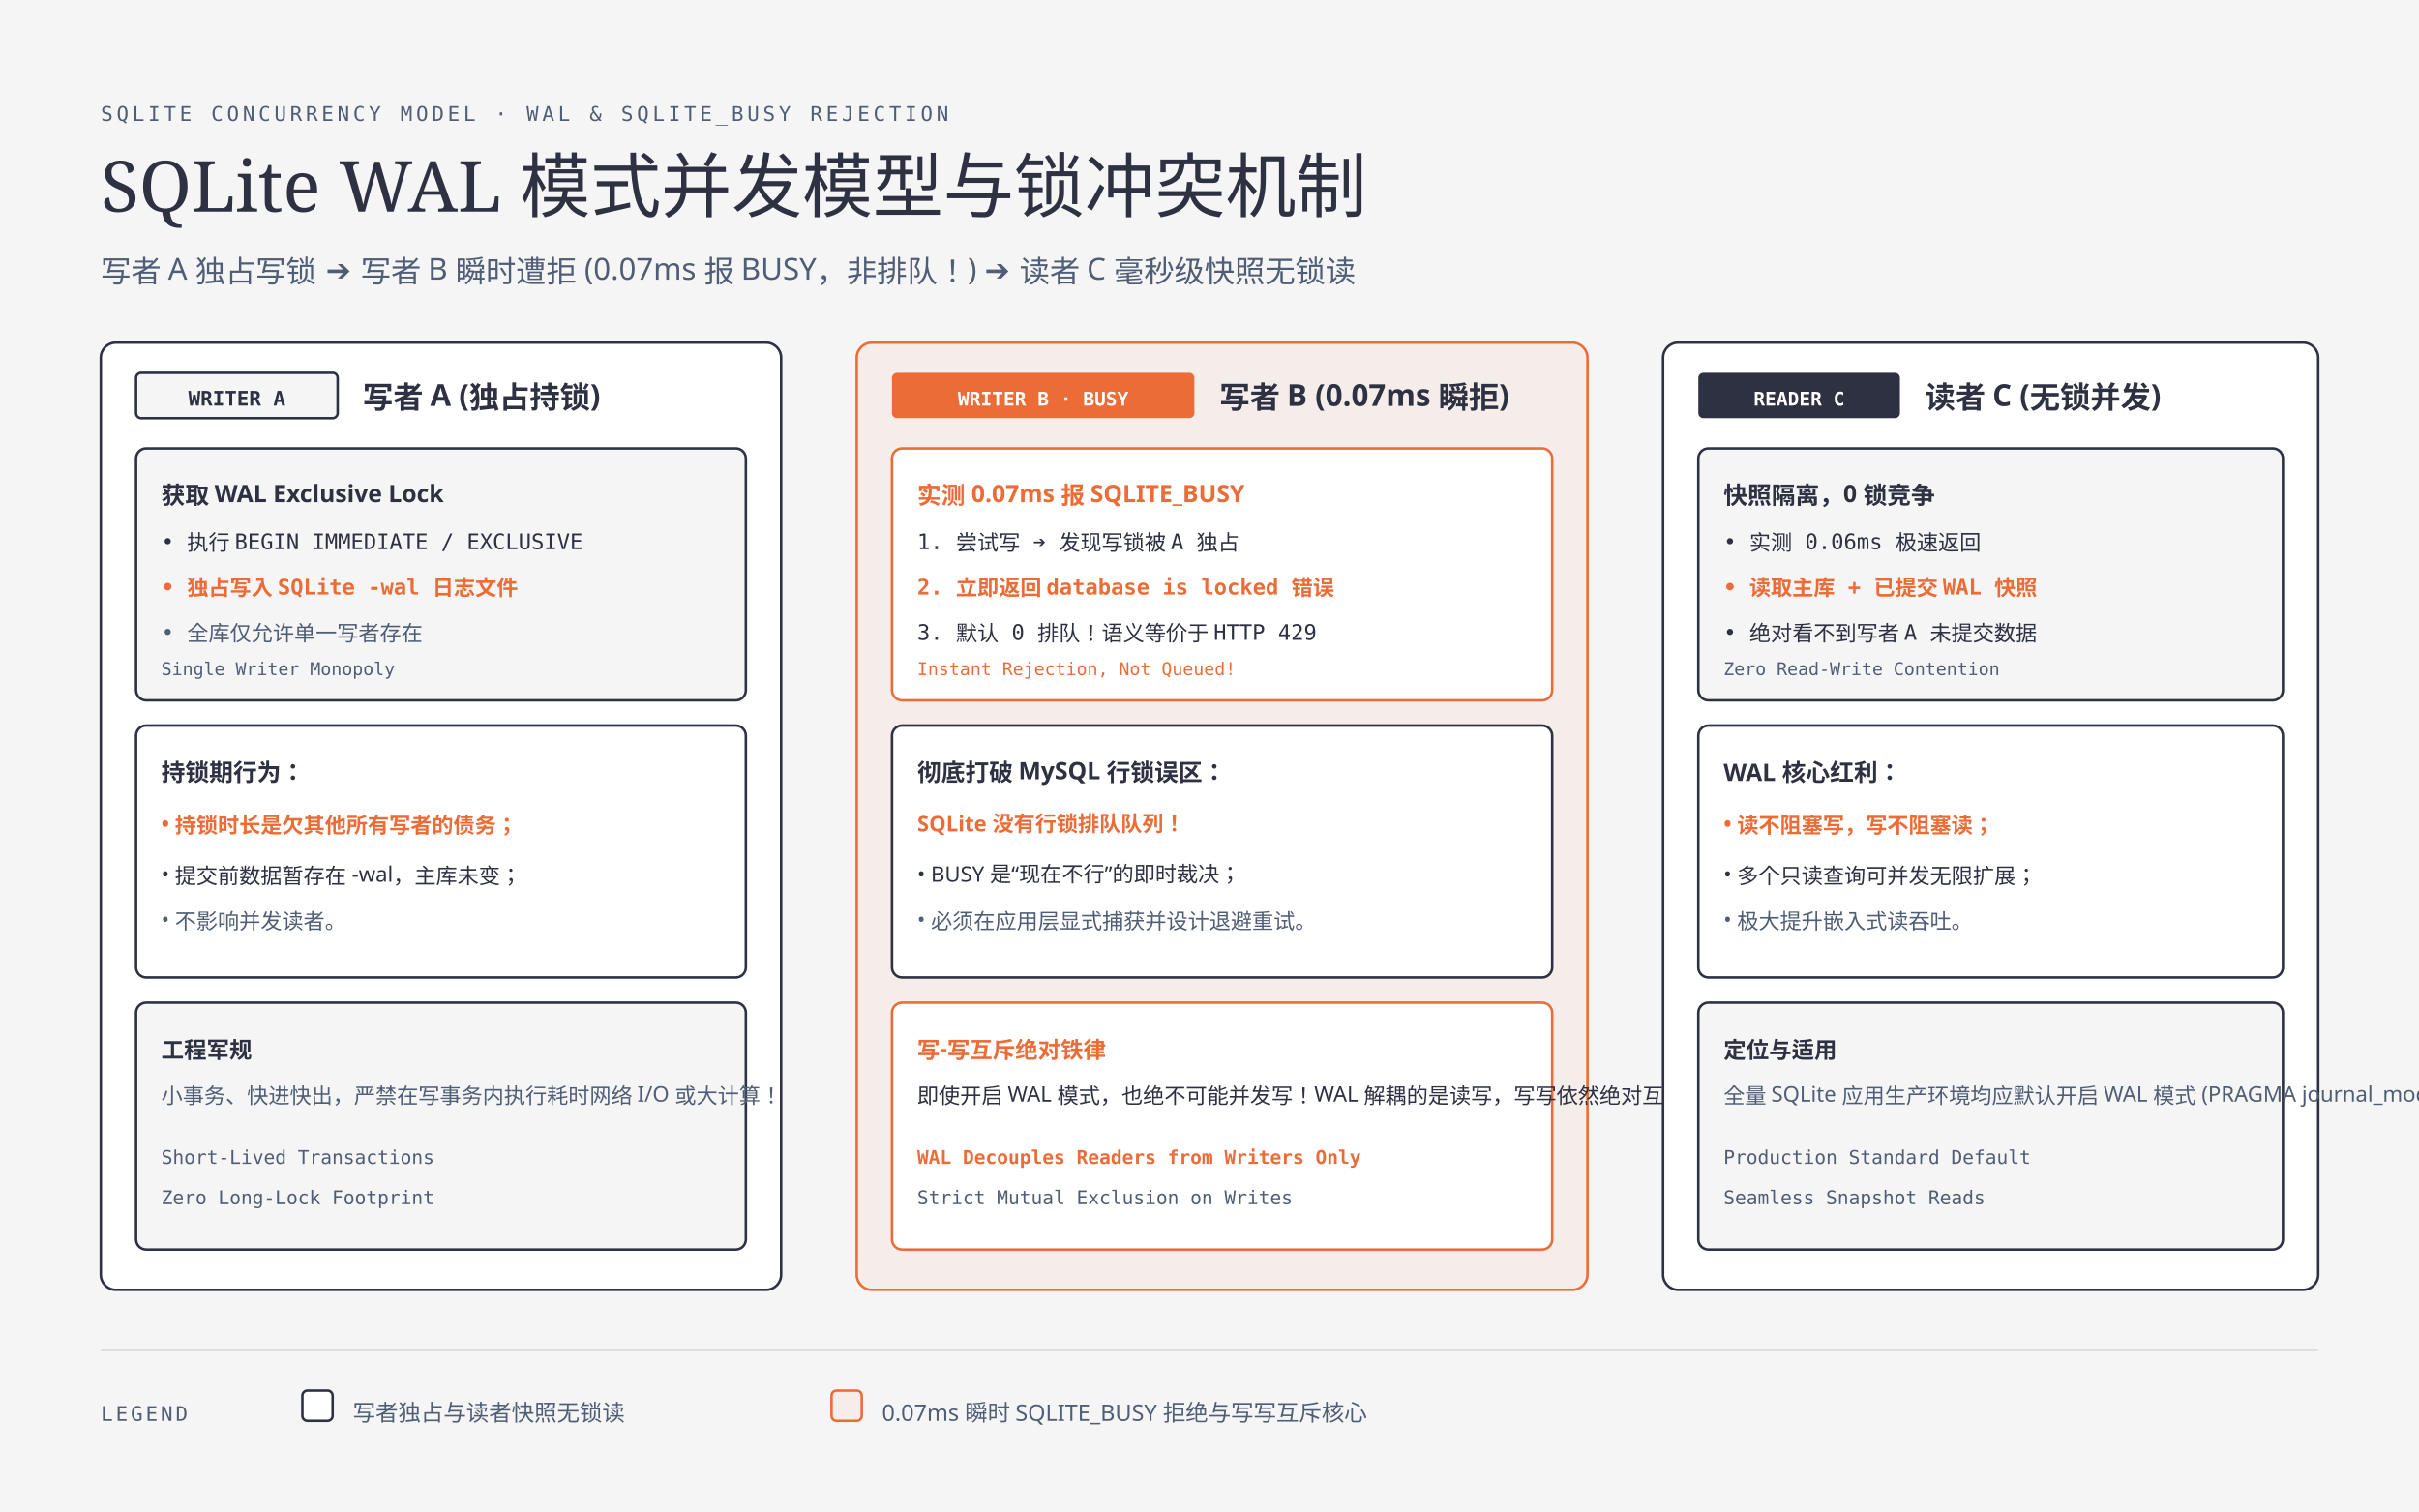
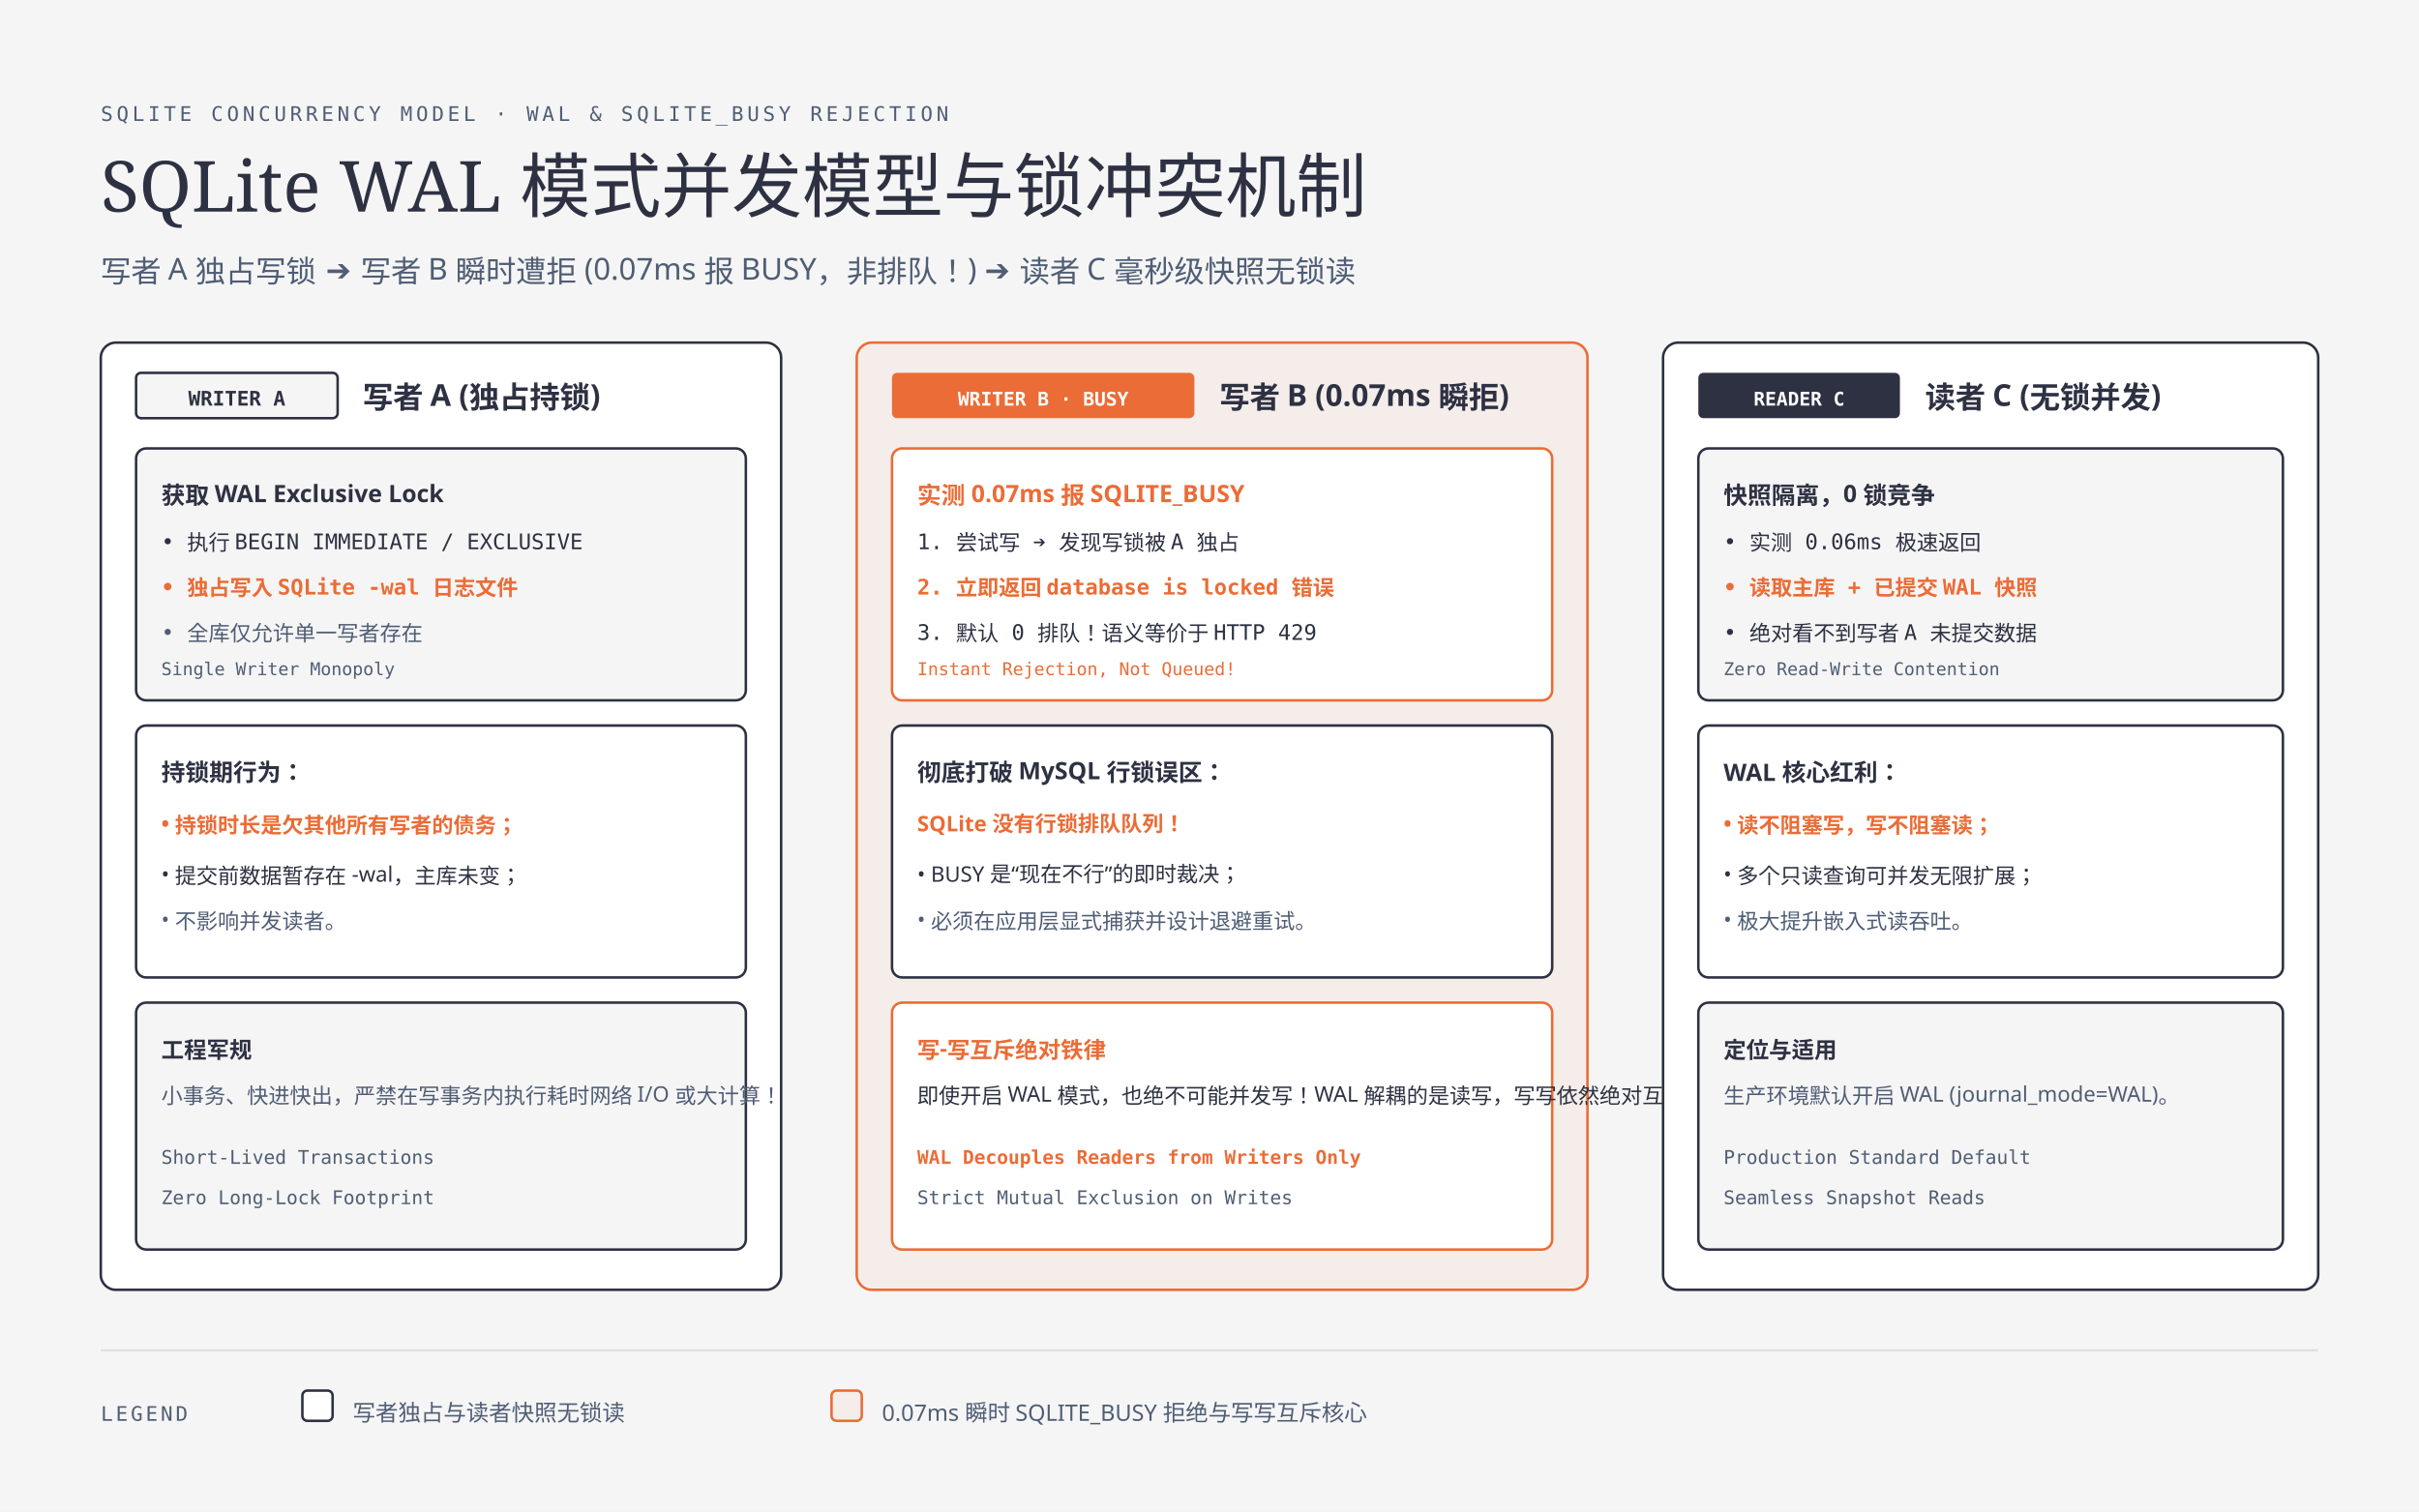
<svg xmlns="http://www.w3.org/2000/svg" viewBox="0 0 960 600" width="100%" height="100%" role="img" aria-labelledby="sqlite-wal-two-writers-busy-lock-title sqlite-wal-two-writers-busy-lock-desc">
  <defs>
    <marker id="sw-arr" markerWidth="8" markerHeight="6" refX="7" refY="3" orient="auto">
      <polygon points="0 0, 8 3, 0 6" fill="#4f5d75" />
    </marker>
    <marker id="sw-arr-accent" markerWidth="8" markerHeight="6" refX="7" refY="3" orient="auto">
      <polygon points="0 0, 8 3, 0 6" fill="#eb6c36" />
    </marker>
  </defs>
  <rect width="960" height="600" fill="#f5f5f5" />
  <text x="40" y="48" fill="#4f5d75" font-size="8" font-family="'Geist Mono', 'Noto Sans Mono SC', monospace" font-weight="500" letter-spacing="0.18em">SQLITE CONCURRENCY MODEL · WAL &amp; SQLITE_BUSY REJECTION</text>
  <text x="40" y="84" fill="#2d3142" font-size="28" font-family="'Instrument Serif', 'Noto Serif SC', serif" font-weight="400">SQLite WAL 模式并发模型与锁冲突机制</text>
  <text x="40" y="112" fill="#4f5d75" font-size="12" font-family="'Geist', 'Noto Sans SC', sans-serif" font-weight="400">写者 A 独占写锁 ➔ 写者 B 瞬时遭拒 (0.07ms 报 BUSY，非排队！) ➔ 读者 C 毫秒级快照无锁读</text>
  <g transform="translate(40, 136)">
    <rect width="270" height="376" rx="6" fill="#ffffff" stroke="#2d3142" stroke-width="1" />
    <rect x="14" y="12" width="80" height="18" rx="2" fill="#f5f5f5" stroke="#2d3142" stroke-width="1" />
    <text x="54" y="25" fill="#2d3142" font-size="8" font-family="'Geist Mono', monospace" font-weight="600" text-anchor="middle">WRITER A</text>
    <text x="104" y="26" fill="#2d3142" font-size="12" font-family="'Geist', 'Noto Sans SC', sans-serif" font-weight="600">写者 A (独占持锁)</text>
    <rect x="14" y="42" width="242" height="100" rx="4" fill="#f5f5f5" stroke="#2d3142" stroke-width="1" />
    <text x="24" y="64" fill="#2d3142" font-size="9.5" font-family="'Geist', 'Noto Sans SC', sans-serif" font-weight="600">获取 WAL Exclusive Lock</text>
    <text x="24" y="82" fill="#2d3142" font-size="8.5" font-family="'Geist Mono', monospace">• 执行 BEGIN IMMEDIATE / EXCLUSIVE</text>
    <text x="24" y="100" fill="#eb6c36" font-size="8.5" font-family="'Geist Mono', monospace" font-weight="600">• 独占写入 SQLite -wal 日志文件</text>
    <text x="24" y="118" fill="#4f5d75" font-size="8.5" font-family="'Geist Mono', monospace">• 全库仅允许单一写者存在</text>
    <text x="24" y="132" fill="#4f5d75" font-size="7" font-family="'Geist Mono', monospace">Single Writer Monopoly</text>
    <rect x="14" y="152" width="242" height="100" rx="4" fill="#ffffff" stroke="#2d3142" stroke-width="1" />
    <text x="24" y="174" fill="#2d3142" font-size="9.5" font-family="'Geist', 'Noto Sans SC', sans-serif" font-weight="600">持锁期行为：</text>
    <text x="24" y="194" fill="#eb6c36" font-size="8.5" font-family="'Geist', 'Noto Sans SC', sans-serif" font-weight="600">• 持锁时长是欠其他所有写者的债务；</text>
    <text x="24" y="214" fill="#2d3142" font-size="8.5" font-family="'Geist', 'Noto Sans SC', sans-serif">• 提交前数据暂存在 -wal，主库未变；</text>
    <text x="24" y="232" fill="#4f5d75" font-size="8.5" font-family="'Geist', 'Noto Sans SC', sans-serif">• 不影响并发读者。</text>
    <rect x="14" y="262" width="242" height="98" rx="4" fill="#f5f5f5" stroke="#2d3142" stroke-width="1" />
    <text x="24" y="284" fill="#2d3142" font-size="9" font-family="'Geist', 'Noto Sans SC', sans-serif" font-weight="600">工程军规</text>
    <text x="24" y="302" fill="#4f5d75" font-size="8.5" font-family="'Geist', 'Noto Sans SC', sans-serif">小事务、快进快出，严禁在写事务内执行耗时网络 I/O 或大计算！</text>
    <text x="24" y="326" fill="#4f5d75" font-size="7.5" font-family="'Geist Mono', monospace">Short-Lived Transactions</text>
    <text x="24" y="342" fill="#4f5d75" font-size="7.5" font-family="'Geist Mono', monospace">Zero Long-Lock Footprint</text>
  </g>
  <g transform="translate(340, 136)">
    <rect width="290" height="376" rx="6" fill="rgba(235,108,54,0.06)" stroke="#eb6c36" stroke-width="1" />
    <rect x="14" y="12" width="120" height="18" rx="2" fill="#eb6c36" />
    <text x="74" y="25" fill="#ffffff" font-size="7.5" font-family="'Geist Mono', monospace" font-weight="700" text-anchor="middle">WRITER B · BUSY</text>
    <text x="144" y="26" fill="#2d3142" font-size="12" font-family="'Geist', 'Noto Sans SC', sans-serif" font-weight="700">写者 B (0.07ms 瞬拒)</text>
    <rect x="14" y="42" width="262" height="100" rx="4" fill="#ffffff" stroke="#eb6c36" stroke-width="1" />
    <text x="24" y="64" fill="#eb6c36" font-size="9.5" font-family="'Geist', 'Noto Sans SC', sans-serif" font-weight="700">实测 0.07ms 报 SQLITE_BUSY</text>
    <text x="24" y="82" fill="#2d3142" font-size="8.5" font-family="'Geist Mono', monospace">1. 尝试写 ➔ 发现写锁被 A 独占</text>
    <text x="24" y="100" fill="#eb6c36" font-size="8.5" font-family="'Geist Mono', monospace" font-weight="700">2. 立即返回 database is locked 错误</text>
    <text x="24" y="118" fill="#2d3142" font-size="8.5" font-family="'Geist Mono', monospace">3. 默认 0 排队！语义等价于 HTTP 429</text>
    <text x="24" y="132" fill="#eb6c36" font-size="7" font-family="'Geist Mono', monospace">Instant Rejection, Not Queued!</text>
    <rect x="14" y="152" width="262" height="100" rx="4" fill="#ffffff" stroke="#2d3142" stroke-width="1" />
    <text x="24" y="174" fill="#2d3142" font-size="9.5" font-family="'Geist', 'Noto Sans SC', sans-serif" font-weight="600">彻底打破 MySQL 行锁误区：</text>
    <text x="24" y="194" fill="#eb6c36" font-size="8.5" font-family="'Geist', 'Noto Sans SC', sans-serif" font-weight="700">SQLite 没有行锁排队队列！</text>
    <text x="24" y="214" fill="#2d3142" font-size="8.5" font-family="'Geist', 'Noto Sans SC', sans-serif">• BUSY 是“现在不行”的即时裁决；</text>
    <text x="24" y="232" fill="#4f5d75" font-size="8.5" font-family="'Geist', 'Noto Sans SC', sans-serif">• 必须在应用层显式捕获并设计退避重试。</text>
    <rect x="14" y="262" width="262" height="98" rx="4" fill="#ffffff" stroke="#eb6c36" stroke-width="1" />
    <text x="24" y="284" fill="#eb6c36" font-size="9" font-family="'Geist', 'Noto Sans SC', sans-serif" font-weight="700">写-写互斥绝对铁律</text>
    <text x="24" y="302" fill="#2d3142" font-size="8.5" font-family="'Geist', 'Noto Sans SC', sans-serif">即使开启 WAL 模式，也绝不可能并发写！WAL 解耦的是读写，写写依然绝对互斥。</text>
    <text x="24" y="326" fill="#eb6c36" font-size="7.5" font-family="'Geist Mono', monospace" font-weight="600">WAL Decouples Readers from Writers Only</text>
    <text x="24" y="342" fill="#4f5d75" font-size="7.5" font-family="'Geist Mono', monospace">Strict Mutual Exclusion on Writes</text>
  </g>
  <g transform="translate(660, 136)">
    <rect width="260" height="376" rx="6" fill="#ffffff" stroke="#2d3142" stroke-width="1" />
    <rect x="14" y="12" width="80" height="18" rx="2" fill="#2d3142" />
    <text x="54" y="25" fill="#ffffff" font-size="7.5" font-family="'Geist Mono', monospace" font-weight="700" text-anchor="middle">READER C</text>
    <text x="104" y="26" fill="#2d3142" font-size="12" font-family="'Geist', 'Noto Sans SC', sans-serif" font-weight="600">读者 C (无锁并发)</text>
    <rect x="14" y="42" width="232" height="100" rx="4" fill="#f5f5f5" stroke="#2d3142" stroke-width="1" />
    <text x="24" y="64" fill="#2d3142" font-size="9.5" font-family="'Geist', 'Noto Sans SC', sans-serif" font-weight="600">快照隔离，0 锁竞争</text>
    <text x="24" y="82" fill="#2d3142" font-size="8.5" font-family="'Geist Mono', monospace">• 实测 0.06ms 极速返回</text>
    <text x="24" y="100" fill="#eb6c36" font-size="8.5" font-family="'Geist Mono', monospace" font-weight="600">• 读取主库 + 已提交 WAL 快照</text>
    <text x="24" y="118" fill="#2d3142" font-size="8.5" font-family="'Geist Mono', monospace">• 绝对看不到写者 A 未提交数据</text>
    <text x="24" y="132" fill="#4f5d75" font-size="7" font-family="'Geist Mono', monospace">Zero Read-Write Contention</text>
    <rect x="14" y="152" width="232" height="100" rx="4" fill="#ffffff" stroke="#2d3142" stroke-width="1" />
    <text x="24" y="174" fill="#2d3142" font-size="9.5" font-family="'Geist', 'Noto Sans SC', sans-serif" font-weight="600">WAL 核心红利：</text>
    <text x="24" y="194" fill="#eb6c36" font-size="8.5" font-family="'Geist', 'Noto Sans SC', sans-serif" font-weight="600">• 读不阻塞写，写不阻塞读；</text>
    <text x="24" y="214" fill="#2d3142" font-size="8.5" font-family="'Geist', 'Noto Sans SC', sans-serif">• 多个只读查询可并发无限扩展；</text>
    <text x="24" y="232" fill="#4f5d75" font-size="8.5" font-family="'Geist', 'Noto Sans SC', sans-serif">• 极大提升嵌入式读吞吐。</text>
    <rect x="14" y="262" width="232" height="98" rx="4" fill="#f5f5f5" stroke="#2d3142" stroke-width="1" />
    <text x="24" y="284" fill="#2d3142" font-size="9" font-family="'Geist', 'Noto Sans SC', sans-serif" font-weight="600">定位与适用</text>
-     <text x="24" y="302" fill="#4f5d75" font-size="8.5" font-family="'Geist', 'Noto Sans SC', sans-serif">全量 SQLite 应用生产环境均应默认开启 WAL 模式 (PRAGMA journal_mode=WAL)。</text>
+     <text x="24" y="302" fill="#4f5d75" font-size="8.5" font-family="'Geist', 'Noto Sans SC', sans-serif">生产环境默认开启 WAL (journal_mode=WAL)。</text>
    <text x="24" y="326" fill="#4f5d75" font-size="7.5" font-family="'Geist Mono', monospace">Production Standard Default</text>
    <text x="24" y="342" fill="#4f5d75" font-size="7.5" font-family="'Geist Mono', monospace">Seamless Snapshot Reads</text>
  </g>
  <line x1="40" y1="536" x2="920" y2="536" stroke="rgba(45,49,66,0.12)" stroke-width="0.8" />
  <text x="40" y="564" fill="#4f5d75" font-size="8" font-family="'Geist Mono', monospace" font-weight="500" letter-spacing="0.14em">LEGEND</text>
  <rect x="120" y="552" width="12" height="12" rx="2" fill="#ffffff" stroke="#2d3142" stroke-width="1" />
  <text x="140" y="564" fill="#4f5d75" font-size="9" font-family="'Geist', 'Noto Sans SC', sans-serif">写者独占与读者快照无锁读</text>
  <rect x="330" y="552" width="12" height="12" rx="2" fill="rgba(235,108,54,0.06)" stroke="#eb6c36" stroke-width="1" />
  <text x="350" y="564" fill="#4f5d75" font-size="9" font-family="'Geist', 'Noto Sans SC', sans-serif">0.07ms 瞬时 SQLITE_BUSY 拒绝与写写互斥核心</text>
  <defs>
    <marker id="arrow" markerWidth="8" markerHeight="6" refX="7" refY="3" orient="auto">
      <polygon points="0 0, 8 3, 0 6" fill="#4f5d75" />
    </marker>
    <marker id="arrow-accent" markerWidth="8" markerHeight="6" refX="7" refY="3" orient="auto">
      <polygon points="0 0, 8 3, 0 6" fill="#eb6c36" />
    </marker>
    <marker id="arrow-link" markerWidth="8" markerHeight="6" refX="7" refY="3" orient="auto">
      <polygon points="0 0, 8 3, 0 6" fill="#2e5aa8" />
    </marker>
  </defs>
</svg>
